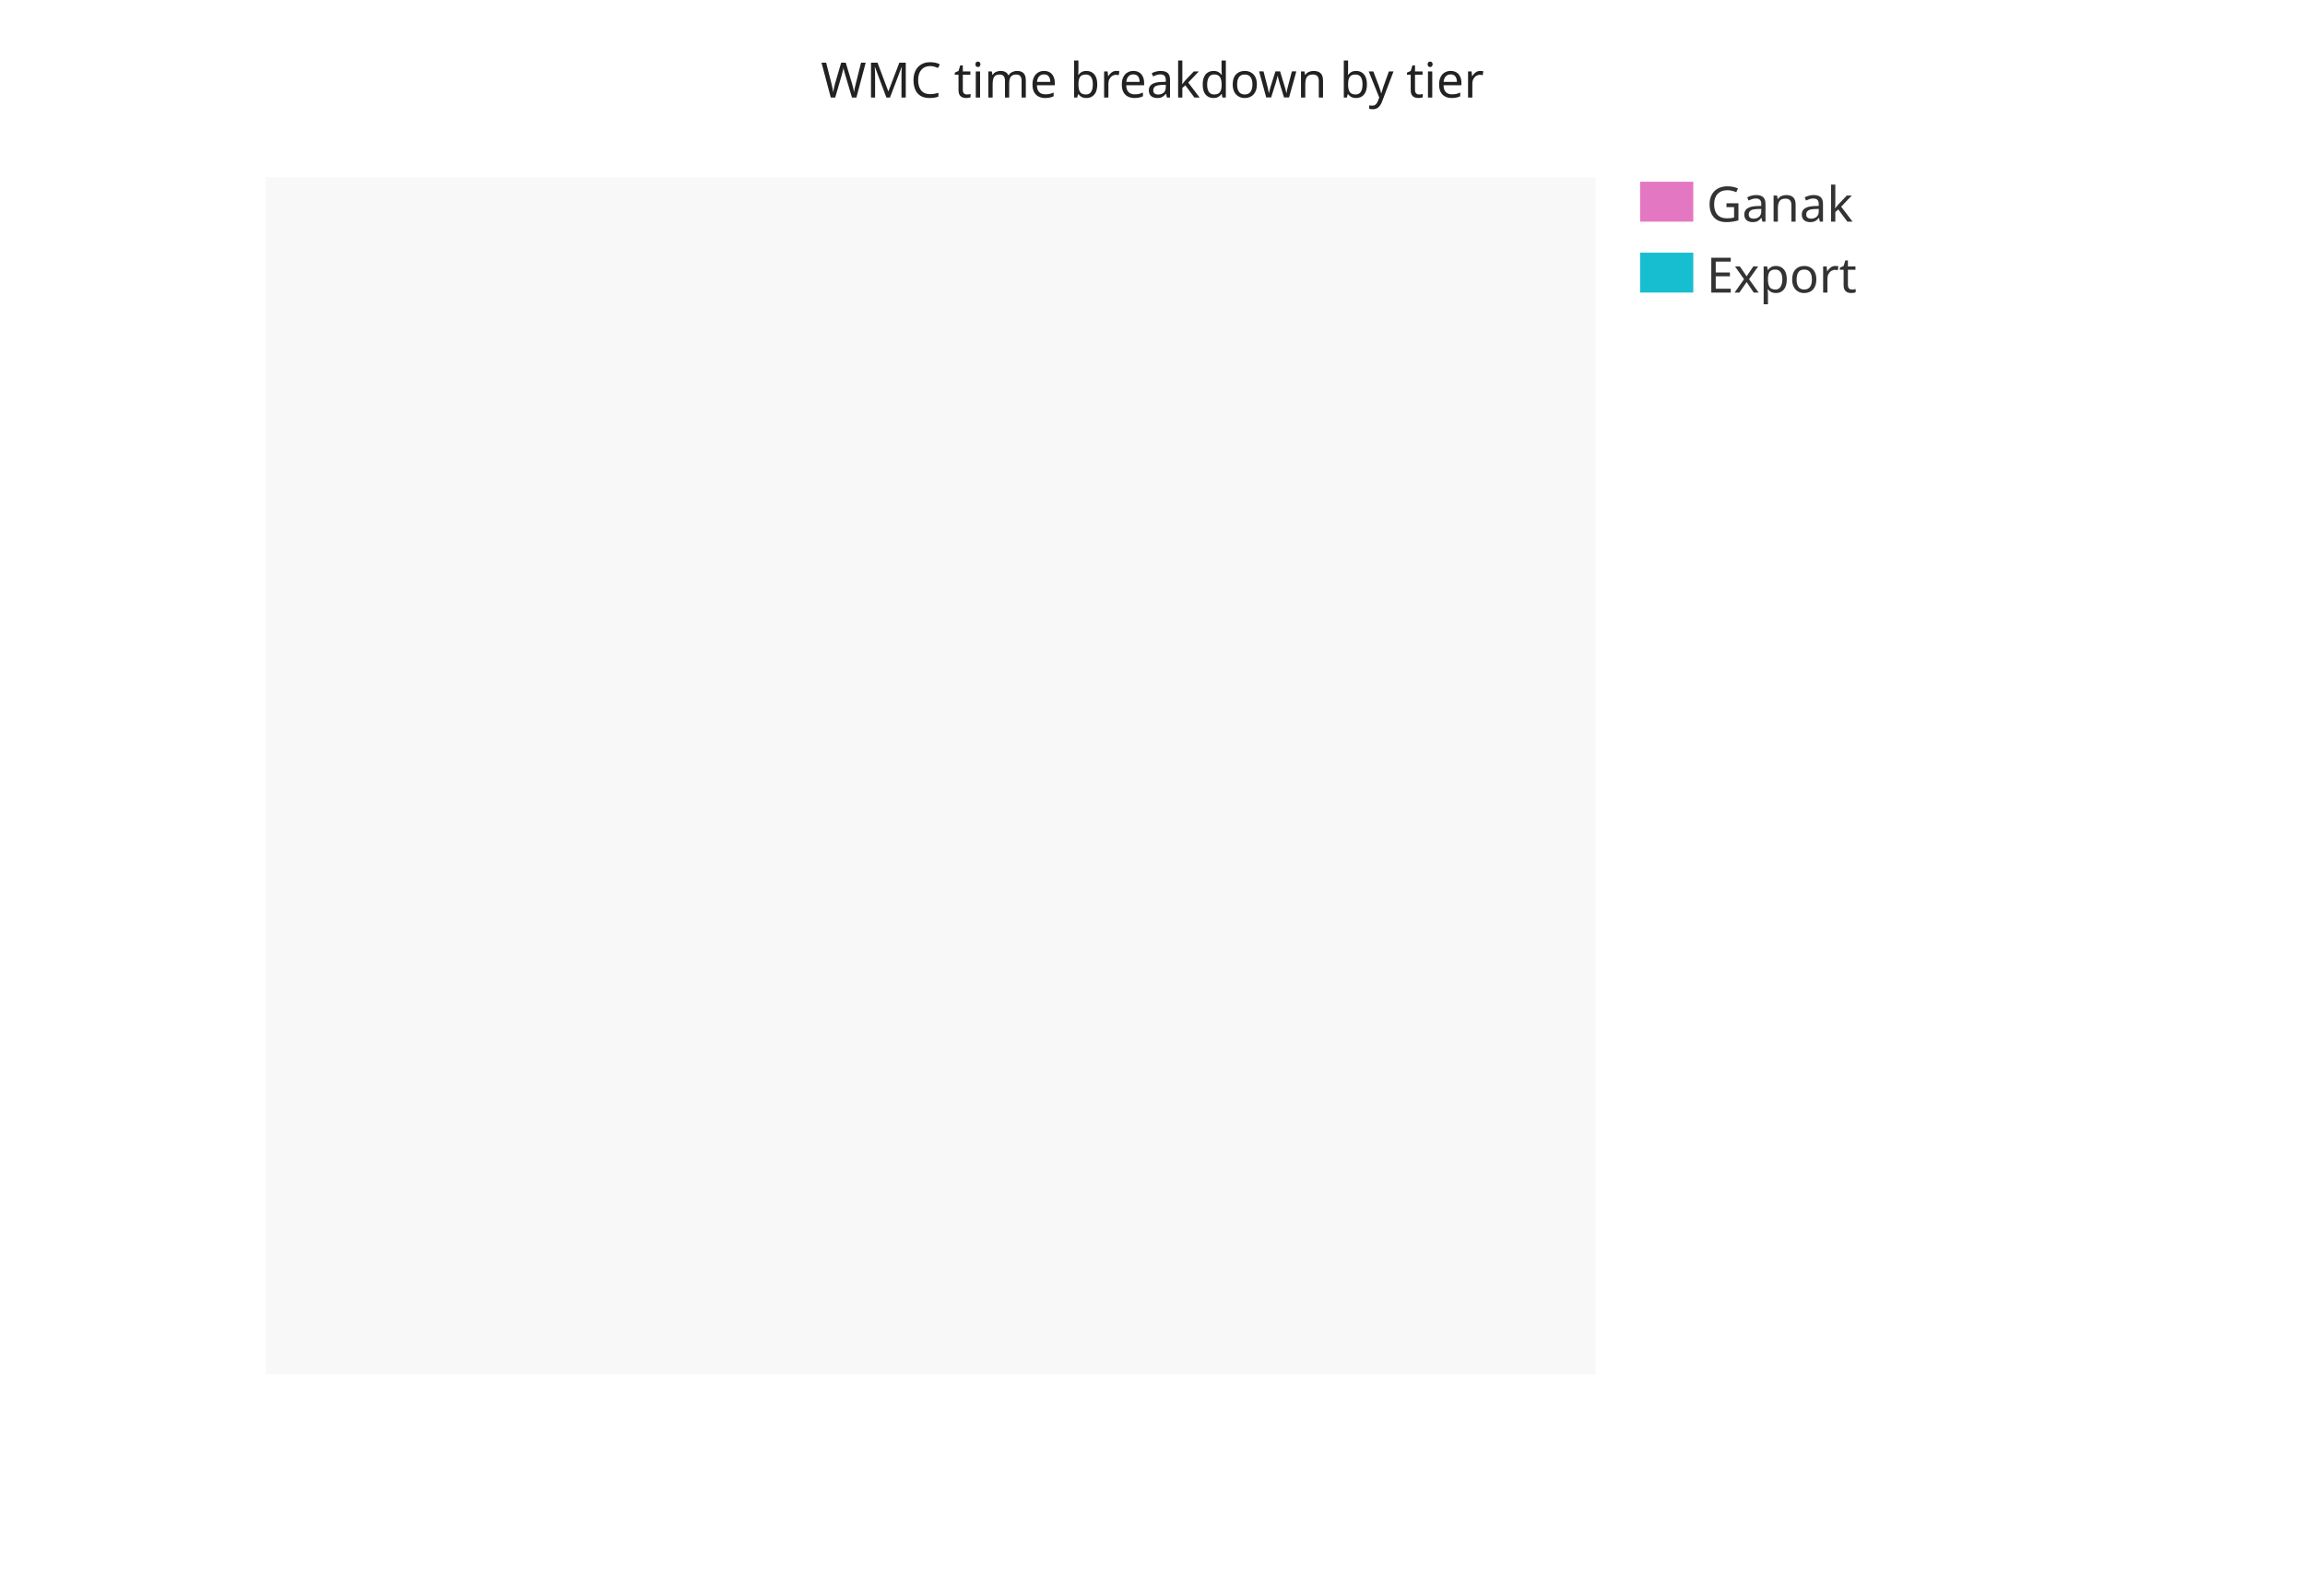
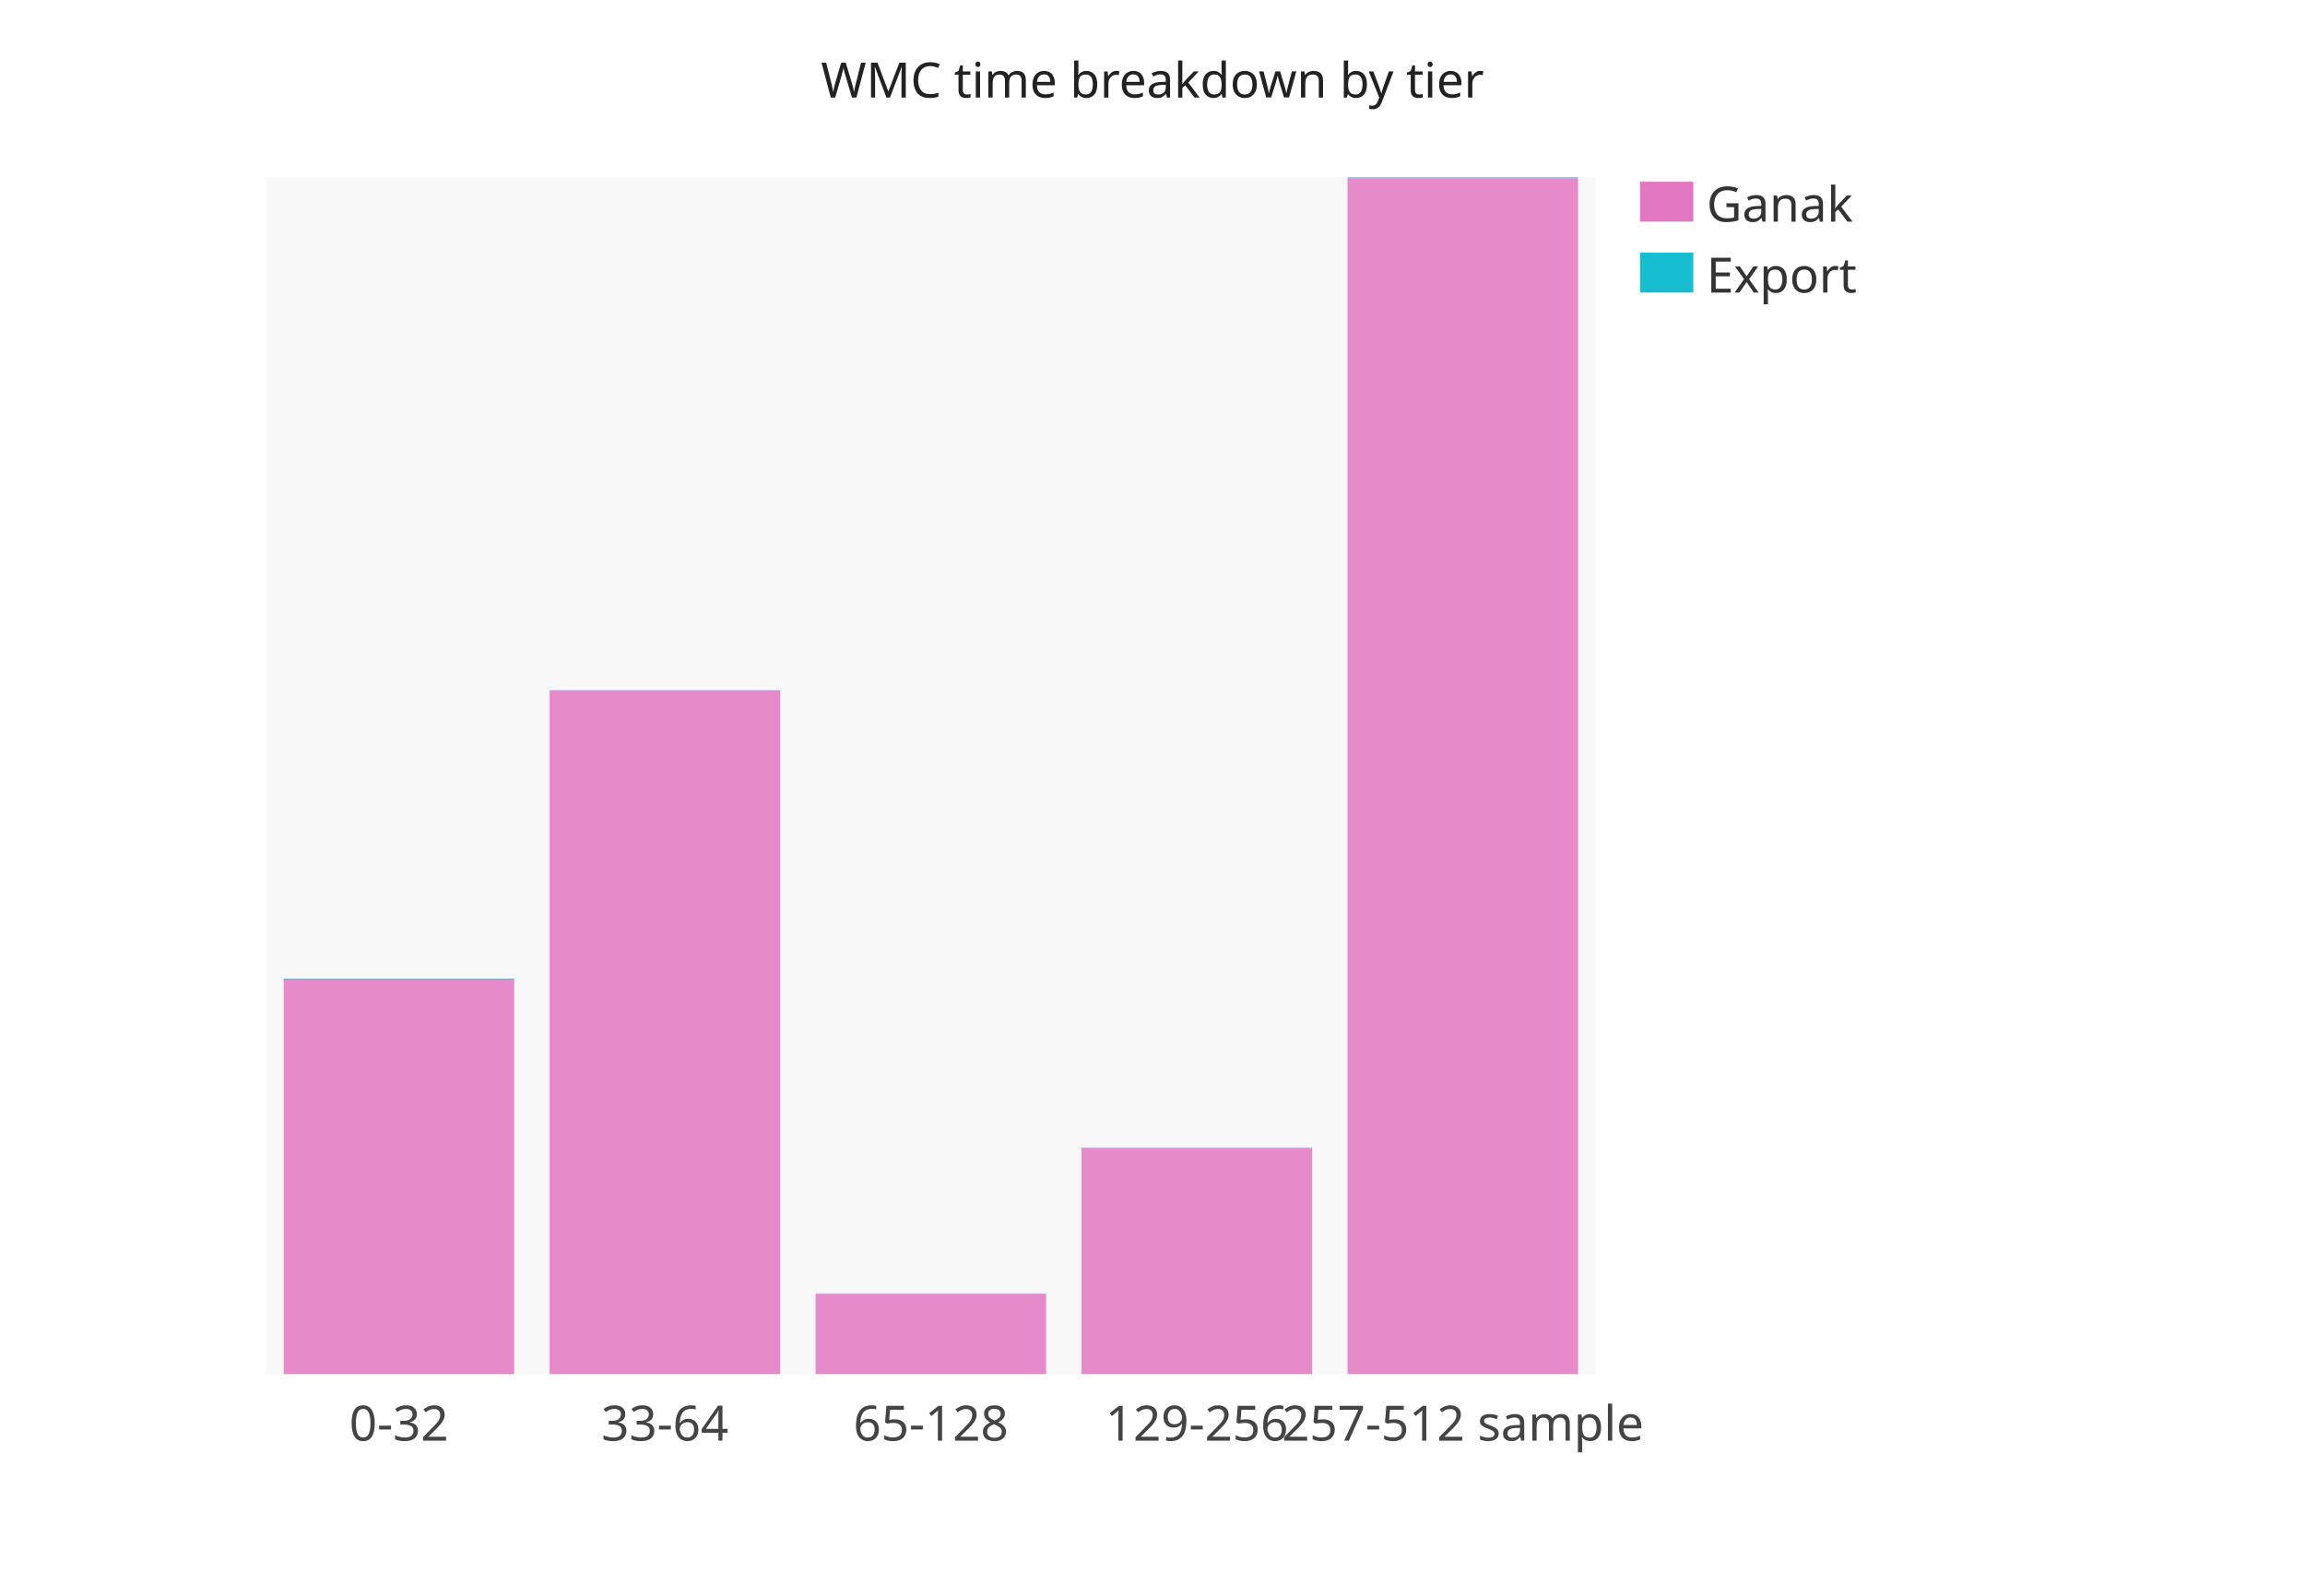
<svg xmlns="http://www.w3.org/2000/svg" width="520" height="360" viewBox="0 0 520 360">
  <style>text{font-family:sans-serif;font-size:11px;}</style>
  <rect x="60.0" y="40.0" width="300.0" height="270.0" fill="#f8f8f8" opacity="1.00" />
  <text x="260.0" y="22.0" text-anchor="middle" fill="#222" font-size="13">WMC time breakdown by tier</text>
-   <text x="210.0" y="325.0" text-anchor="middle" fill="#444" font-size="10" />
+   <text x="90.0" y="325.0" text-anchor="middle" fill="#444" font-size="10">0-32</text>
+   <rect x="64.0" y="220.8" width="52.0" height="0.3" fill="#17becf" opacity="0.85" />
+   <rect x="64.0" y="221.0" width="52.0" height="89.0" fill="#e377c2" opacity="0.85" />
+   <text x="150.0" y="325.0" text-anchor="middle" fill="#444" font-size="10">33-64</text>
+   <rect x="124.0" y="155.7" width="52.0" height="0.1" fill="#17becf" opacity="0.85" />
+   <rect x="124.0" y="155.8" width="52.0" height="154.2" fill="#e377c2" opacity="0.85" />
+   <text x="210.0" y="325.0" text-anchor="middle" fill="#444" font-size="10">65-128</text>
+   <rect x="184.0" y="291.8" width="52.0" height="0.1" fill="#17becf" opacity="0.85" />
+   <rect x="184.0" y="291.9" width="52.0" height="18.1" fill="#e377c2" opacity="0.85" />
+   <text x="270.0" y="325.0" text-anchor="middle" fill="#444" font-size="10">129-256</text>
+   <rect x="244.0" y="258.9" width="52.0" height="0.1" fill="#17becf" opacity="0.85" />
+   <rect x="244.0" y="259.0" width="52.0" height="51.0" fill="#e377c2" opacity="0.85" />
+   <text x="330.0" y="325.0" text-anchor="middle" fill="#444" font-size="10">257-512 sample</text>
+   <rect x="304.0" y="40.0" width="52.0" height="0.2" fill="#17becf" opacity="0.85" />
+   <rect x="304.0" y="40.2" width="52.0" height="269.8" fill="#e377c2" opacity="0.85" />
  <rect x="370.0" y="41.0" width="12.0" height="9.0" fill="#e377c2" opacity="1.00" />
  <text x="385.0" y="50.0" text-anchor="start" fill="#333" font-size="10">Ganak</text>
  <rect x="370.0" y="57.0" width="12.0" height="9.0" fill="#17becf" opacity="1.00" />
  <text x="385.0" y="66.0" text-anchor="start" fill="#333" font-size="10">Export</text>
</svg>
